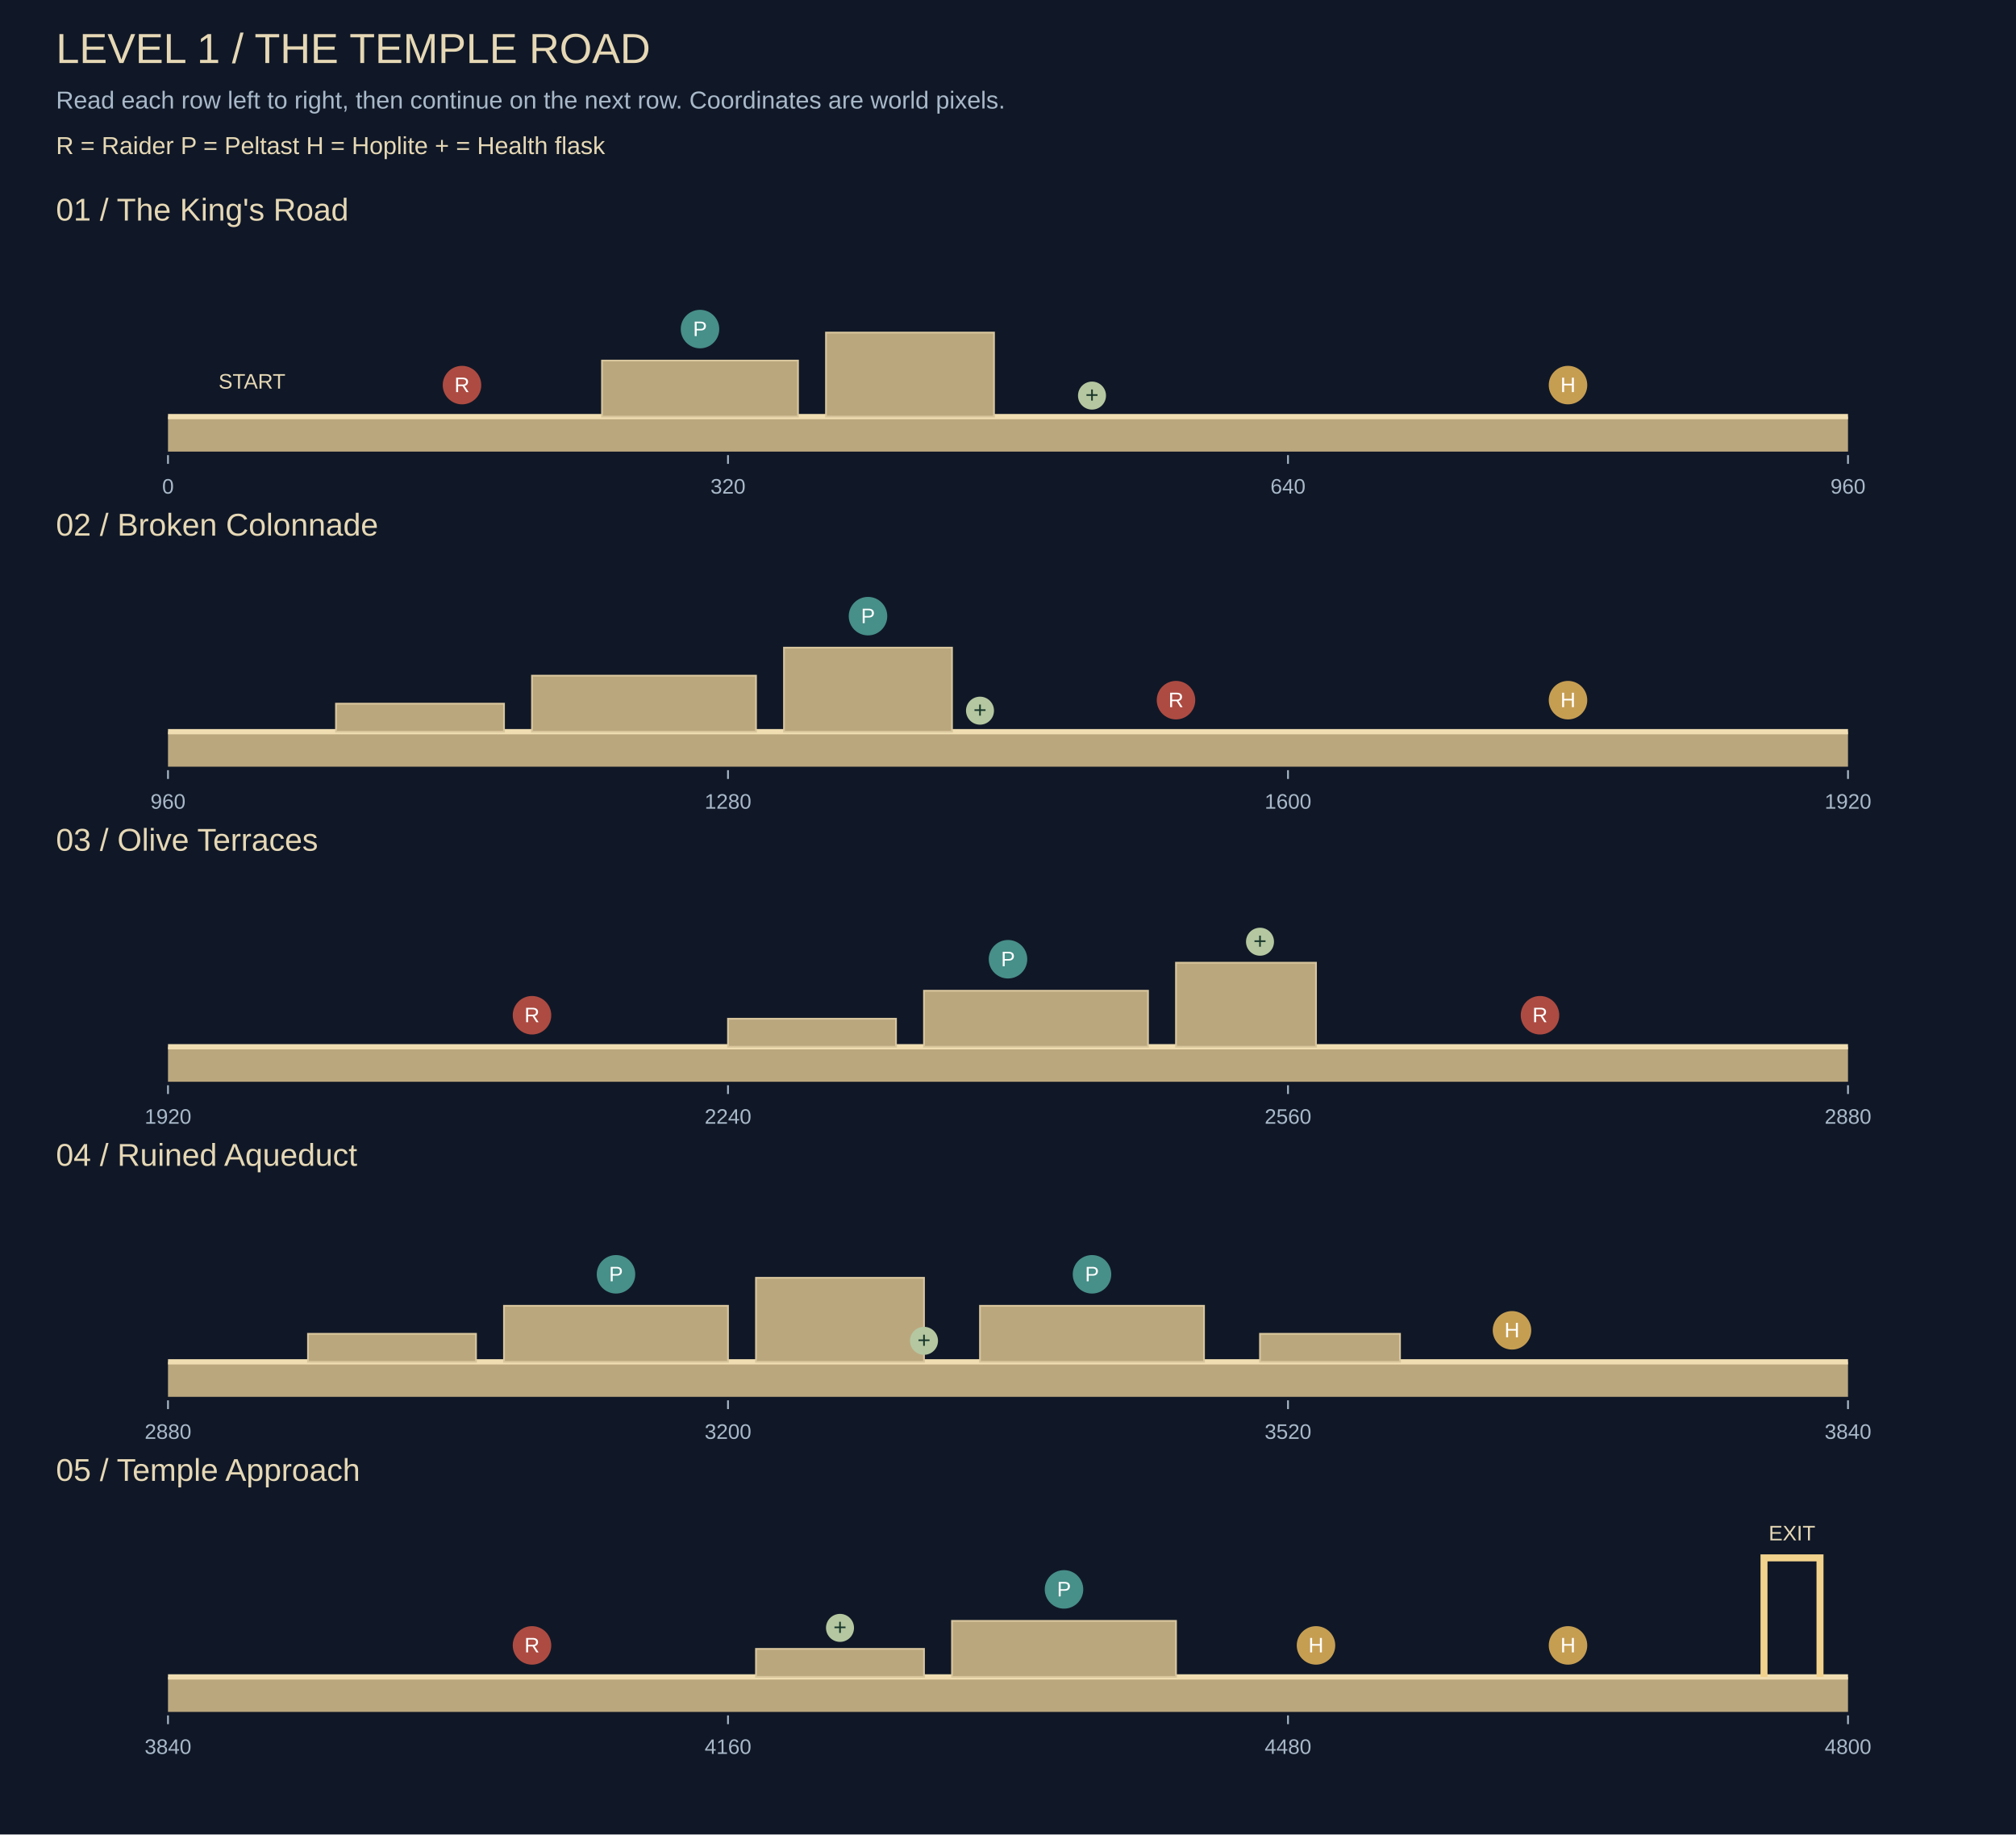
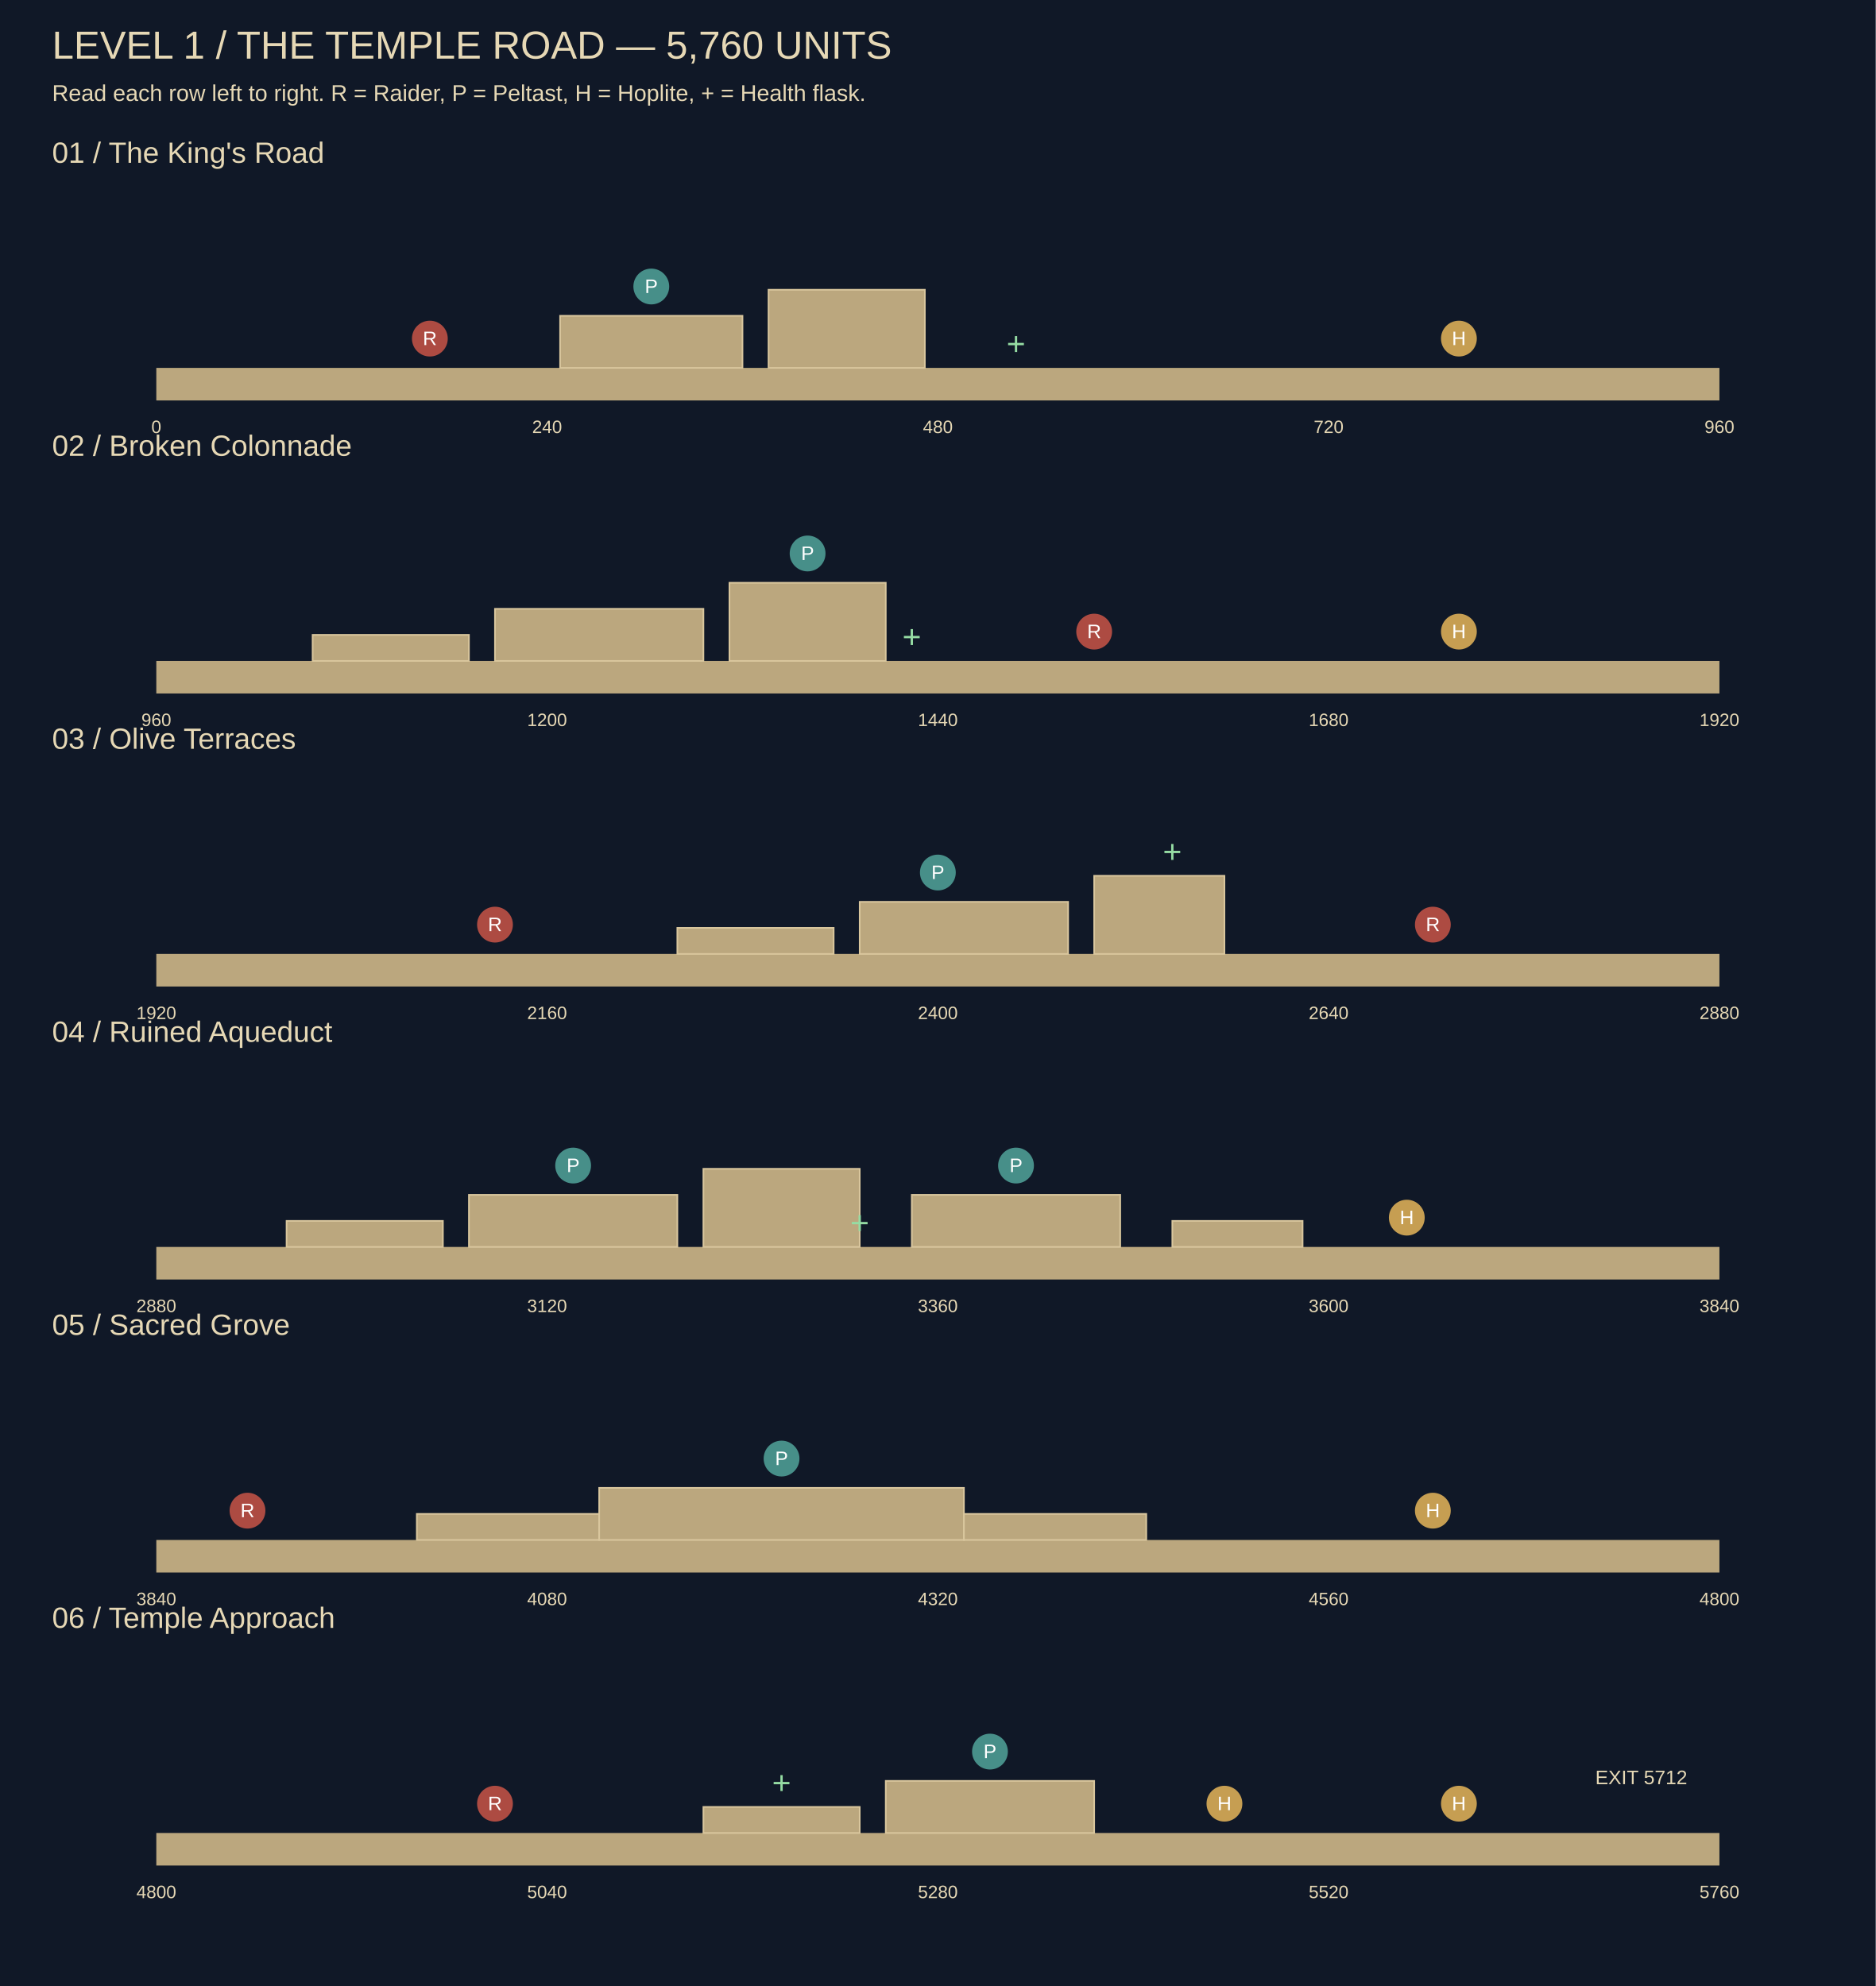
- <svg xmlns="http://www.w3.org/2000/svg" width="1152" height="1048" viewBox="0 0 1152 1048" role="img" aria-labelledby="title desc">
-   <rect width="1152" height="1048" fill="#101827" />
+ <svg xmlns="http://www.w3.org/2000/svg" width="1152" height="1220" viewBox="0 0 1152 1220" role="img" aria-labelledby="title desc">
+   <rect width="1152" height="1220" fill="#101827" />
  <g font-family="Arial,sans-serif" fill="#e6d8b5">
-     <text x="32" y="36" font-size="24">LEVEL 1 / THE TEMPLE ROAD</text>
-     <text x="32" y="62" font-size="14" fill="#a9b9c9">Read each row left to right, then continue on the next row. Coordinates are world pixels.</text>
-     <text x="32" y="88" font-size="14">R = Raider    P = Peltast    H = Hoplite    + = Health flask</text>
-     <text x="32" y="126" font-size="18">01 / The King's Road</text>
-     <rect x="96" y="238" width="960" height="20" fill="#bba77e" />
-     <path d="M96 238H1056" stroke="#f0deb2" stroke-width="3" />
-     <rect x="344" y="206" width="112" height="32" fill="#bba77e" stroke="#d9c69d" />
-     <rect x="472" y="190" width="96" height="48" fill="#bba77e" stroke="#d9c69d" />
+     <text x="32" y="36" font-size="24">LEVEL 1 / THE TEMPLE ROAD — 5,760 UNITS</text>
+     <text x="32" y="62" font-size="14">Read each row left to right. R = Raider, P = Peltast, H = Hoplite, + = Health flask.</text>
+     <text x="32" y="100" font-size="18">01 / The King's Road</text>
+     <rect x="96" y="226" width="960" height="20" fill="#bba77e" />
+     <rect x="344" y="194" width="112" height="32" fill="#bba77e" stroke="#d9c69d" />
+     <rect x="472" y="178" width="96" height="48" fill="#bba77e" stroke="#d9c69d" />
    <g>
-       <circle cx="264" cy="220" r="11" fill="#ad4b42" />
-       <text x="264" y="224" text-anchor="middle" fill="white" font-size="12">R</text>
+       <circle cx="264" cy="208" r="11" fill="#ad4b42" />
+       <text x="264" y="212" text-anchor="middle" fill="white" font-size="12">R</text>
    </g>
    <g>
-       <circle cx="400" cy="188" r="11" fill="#478f89" />
-       <text x="400" y="192" text-anchor="middle" fill="white" font-size="12">P</text>
+       <circle cx="400" cy="176" r="11" fill="#478f89" />
+       <text x="400" y="180" text-anchor="middle" fill="white" font-size="12">P</text>
    </g>
    <g>
-       <circle cx="896" cy="220" r="11" fill="#c69e52" />
-       <text x="896" y="224" text-anchor="middle" fill="white" font-size="12">H</text>
+       <circle cx="896" cy="208" r="11" fill="#c69e52" />
+       <text x="896" y="212" text-anchor="middle" fill="white" font-size="12">H</text>
+     </g>
+     <text x="624" y="218" text-anchor="middle" fill="#95dca3" font-size="20">+</text>
+     <text x="96" y="266" font-size="11" text-anchor="middle">0</text>
+     <text x="336" y="266" font-size="11" text-anchor="middle">240</text>
+     <text x="576" y="266" font-size="11" text-anchor="middle">480</text>
+     <text x="816" y="266" font-size="11" text-anchor="middle">720</text>
+     <text x="1056" y="266" font-size="11" text-anchor="middle">960</text>
+     <text x="32" y="280" font-size="18">02 / Broken Colonnade</text>
+     <rect x="96" y="406" width="960" height="20" fill="#bba77e" />
+     <rect x="192" y="390" width="96" height="16" fill="#bba77e" stroke="#d9c69d" />
+     <rect x="304" y="374" width="128" height="32" fill="#bba77e" stroke="#d9c69d" />
+     <rect x="448" y="358" width="96" height="48" fill="#bba77e" stroke="#d9c69d" />
+     <g>
+       <circle cx="496" cy="340" r="11" fill="#478f89" />
+       <text x="496" y="344" text-anchor="middle" fill="white" font-size="12">P</text>
    </g>
    <g>
-       <circle cx="624" cy="226" r="8" fill="#b4c7a0" />
-       <text x="624" y="230" text-anchor="middle" fill="#17352b" font-size="13">+</text>
-     </g>
-     <path d="M96 260v5" stroke="#a9b9c9" />
-     <text x="96" y="282" text-anchor="middle" font-size="12" fill="#a9b9c9">0</text>
-     <path d="M416 260v5" stroke="#a9b9c9" />
-     <text x="416" y="282" text-anchor="middle" font-size="12" fill="#a9b9c9">320</text>
-     <path d="M736 260v5" stroke="#a9b9c9" />
-     <text x="736" y="282" text-anchor="middle" font-size="12" fill="#a9b9c9">640</text>
-     <path d="M1056 260v5" stroke="#a9b9c9" />
-     <text x="1056" y="282" text-anchor="middle" font-size="12" fill="#a9b9c9">960</text>
-     <text x="144" y="222" text-anchor="middle" font-size="12">START</text>
-     <text x="32" y="306" font-size="18">02 / Broken Colonnade</text>
-     <rect x="96" y="418" width="960" height="20" fill="#bba77e" />
-     <path d="M96 418H1056" stroke="#f0deb2" stroke-width="3" />
-     <rect x="192" y="402" width="96" height="16" fill="#bba77e" stroke="#d9c69d" />
-     <rect x="304" y="386" width="128" height="32" fill="#bba77e" stroke="#d9c69d" />
-     <rect x="448" y="370" width="96" height="48" fill="#bba77e" stroke="#d9c69d" />
-     <g>
-       <circle cx="496" cy="352" r="11" fill="#478f89" />
-       <text x="496" y="356" text-anchor="middle" fill="white" font-size="12">P</text>
+       <circle cx="672" cy="388" r="11" fill="#ad4b42" />
+       <text x="672" y="392" text-anchor="middle" fill="white" font-size="12">R</text>
    </g>
    <g>
-       <circle cx="672" cy="400" r="11" fill="#ad4b42" />
-       <text x="672" y="404" text-anchor="middle" fill="white" font-size="12">R</text>
+       <circle cx="896" cy="388" r="11" fill="#c69e52" />
+       <text x="896" y="392" text-anchor="middle" fill="white" font-size="12">H</text>
+     </g>
+     <text x="560" y="398" text-anchor="middle" fill="#95dca3" font-size="20">+</text>
+     <text x="96" y="446" font-size="11" text-anchor="middle">960</text>
+     <text x="336" y="446" font-size="11" text-anchor="middle">1200</text>
+     <text x="576" y="446" font-size="11" text-anchor="middle">1440</text>
+     <text x="816" y="446" font-size="11" text-anchor="middle">1680</text>
+     <text x="1056" y="446" font-size="11" text-anchor="middle">1920</text>
+     <text x="32" y="460" font-size="18">03 / Olive Terraces</text>
+     <rect x="96" y="586" width="960" height="20" fill="#bba77e" />
+     <rect x="416" y="570" width="96" height="16" fill="#bba77e" stroke="#d9c69d" />
+     <rect x="528" y="554" width="128" height="32" fill="#bba77e" stroke="#d9c69d" />
+     <rect x="672" y="538" width="80" height="48" fill="#bba77e" stroke="#d9c69d" />
+     <g>
+       <circle cx="304" cy="568" r="11" fill="#ad4b42" />
+       <text x="304" y="572" text-anchor="middle" fill="white" font-size="12">R</text>
    </g>
    <g>
-       <circle cx="896" cy="400" r="11" fill="#c69e52" />
-       <text x="896" y="404" text-anchor="middle" fill="white" font-size="12">H</text>
+       <circle cx="576" cy="536" r="11" fill="#478f89" />
+       <text x="576" y="540" text-anchor="middle" fill="white" font-size="12">P</text>
    </g>
    <g>
-       <circle cx="560" cy="406" r="8" fill="#b4c7a0" />
-       <text x="560" y="410" text-anchor="middle" fill="#17352b" font-size="13">+</text>
+       <circle cx="880" cy="568" r="11" fill="#ad4b42" />
+       <text x="880" y="572" text-anchor="middle" fill="white" font-size="12">R</text>
    </g>
-     <path d="M96 440v5" stroke="#a9b9c9" />
-     <text x="96" y="462" text-anchor="middle" font-size="12" fill="#a9b9c9">960</text>
-     <path d="M416 440v5" stroke="#a9b9c9" />
-     <text x="416" y="462" text-anchor="middle" font-size="12" fill="#a9b9c9">1280</text>
-     <path d="M736 440v5" stroke="#a9b9c9" />
-     <text x="736" y="462" text-anchor="middle" font-size="12" fill="#a9b9c9">1600</text>
-     <path d="M1056 440v5" stroke="#a9b9c9" />
-     <text x="1056" y="462" text-anchor="middle" font-size="12" fill="#a9b9c9">1920</text>
-     <text x="32" y="486" font-size="18">03 / Olive Terraces</text>
-     <rect x="96" y="598" width="960" height="20" fill="#bba77e" />
-     <path d="M96 598H1056" stroke="#f0deb2" stroke-width="3" />
-     <rect x="416" y="582" width="96" height="16" fill="#bba77e" stroke="#d9c69d" />
-     <rect x="528" y="566" width="128" height="32" fill="#bba77e" stroke="#d9c69d" />
-     <rect x="672" y="550" width="80" height="48" fill="#bba77e" stroke="#d9c69d" />
+     <text x="720" y="530" text-anchor="middle" fill="#95dca3" font-size="20">+</text>
+     <text x="96" y="626" font-size="11" text-anchor="middle">1920</text>
+     <text x="336" y="626" font-size="11" text-anchor="middle">2160</text>
+     <text x="576" y="626" font-size="11" text-anchor="middle">2400</text>
+     <text x="816" y="626" font-size="11" text-anchor="middle">2640</text>
+     <text x="1056" y="626" font-size="11" text-anchor="middle">2880</text>
+     <text x="32" y="640" font-size="18">04 / Ruined Aqueduct</text>
+     <rect x="96" y="766" width="960" height="20" fill="#bba77e" />
+     <rect x="176" y="750" width="96" height="16" fill="#bba77e" stroke="#d9c69d" />
+     <rect x="288" y="734" width="128" height="32" fill="#bba77e" stroke="#d9c69d" />
+     <rect x="432" y="718" width="96" height="48" fill="#bba77e" stroke="#d9c69d" />
+     <rect x="560" y="734" width="128" height="32" fill="#bba77e" stroke="#d9c69d" />
+     <rect x="720" y="750" width="80" height="16" fill="#bba77e" stroke="#d9c69d" />
    <g>
-       <circle cx="304" cy="580" r="11" fill="#ad4b42" />
-       <text x="304" y="584" text-anchor="middle" fill="white" font-size="12">R</text>
+       <circle cx="352" cy="716" r="11" fill="#478f89" />
+       <text x="352" y="720" text-anchor="middle" fill="white" font-size="12">P</text>
    </g>
    <g>
-       <circle cx="576" cy="548" r="11" fill="#478f89" />
-       <text x="576" y="552" text-anchor="middle" fill="white" font-size="12">P</text>
+       <circle cx="624" cy="716" r="11" fill="#478f89" />
+       <text x="624" y="720" text-anchor="middle" fill="white" font-size="12">P</text>
    </g>
    <g>
-       <circle cx="880" cy="580" r="11" fill="#ad4b42" />
-       <text x="880" y="584" text-anchor="middle" fill="white" font-size="12">R</text>
+       <circle cx="864" cy="748" r="11" fill="#c69e52" />
+       <text x="864" y="752" text-anchor="middle" fill="white" font-size="12">H</text>
+     </g>
+     <text x="528" y="758" text-anchor="middle" fill="#95dca3" font-size="20">+</text>
+     <text x="96" y="806" font-size="11" text-anchor="middle">2880</text>
+     <text x="336" y="806" font-size="11" text-anchor="middle">3120</text>
+     <text x="576" y="806" font-size="11" text-anchor="middle">3360</text>
+     <text x="816" y="806" font-size="11" text-anchor="middle">3600</text>
+     <text x="1056" y="806" font-size="11" text-anchor="middle">3840</text>
+     <text x="32" y="820" font-size="18">05 / Sacred Grove</text>
+     <rect x="96" y="946" width="960" height="20" fill="#bba77e" />
+     <rect x="256" y="930" width="112" height="16" fill="#bba77e" stroke="#d9c69d" />
+     <rect x="368" y="914" width="224" height="32" fill="#bba77e" stroke="#d9c69d" />
+     <rect x="592" y="930" width="112" height="16" fill="#bba77e" stroke="#d9c69d" />
+     <g>
+       <circle cx="152" cy="928" r="11" fill="#ad4b42" />
+       <text x="152" y="932" text-anchor="middle" fill="white" font-size="12">R</text>
    </g>
    <g>
-       <circle cx="720" cy="538" r="8" fill="#b4c7a0" />
-       <text x="720" y="542" text-anchor="middle" fill="#17352b" font-size="13">+</text>
-     </g>
-     <path d="M96 620v5" stroke="#a9b9c9" />
-     <text x="96" y="642" text-anchor="middle" font-size="12" fill="#a9b9c9">1920</text>
-     <path d="M416 620v5" stroke="#a9b9c9" />
-     <text x="416" y="642" text-anchor="middle" font-size="12" fill="#a9b9c9">2240</text>
-     <path d="M736 620v5" stroke="#a9b9c9" />
-     <text x="736" y="642" text-anchor="middle" font-size="12" fill="#a9b9c9">2560</text>
-     <path d="M1056 620v5" stroke="#a9b9c9" />
-     <text x="1056" y="642" text-anchor="middle" font-size="12" fill="#a9b9c9">2880</text>
-     <text x="32" y="666" font-size="18">04 / Ruined Aqueduct</text>
-     <rect x="96" y="778" width="960" height="20" fill="#bba77e" />
-     <path d="M96 778H1056" stroke="#f0deb2" stroke-width="3" />
-     <rect x="176" y="762" width="96" height="16" fill="#bba77e" stroke="#d9c69d" />
-     <rect x="288" y="746" width="128" height="32" fill="#bba77e" stroke="#d9c69d" />
-     <rect x="432" y="730" width="96" height="48" fill="#bba77e" stroke="#d9c69d" />
-     <rect x="560" y="746" width="128" height="32" fill="#bba77e" stroke="#d9c69d" />
-     <rect x="720" y="762" width="80" height="16" fill="#bba77e" stroke="#d9c69d" />
-     <g>
-       <circle cx="352" cy="728" r="11" fill="#478f89" />
-       <text x="352" y="732" text-anchor="middle" fill="white" font-size="12">P</text>
+       <circle cx="480" cy="896" r="11" fill="#478f89" />
+       <text x="480" y="900" text-anchor="middle" fill="white" font-size="12">P</text>
    </g>
    <g>
-       <circle cx="624" cy="728" r="11" fill="#478f89" />
-       <text x="624" y="732" text-anchor="middle" fill="white" font-size="12">P</text>
+       <circle cx="880" cy="928" r="11" fill="#c69e52" />
+       <text x="880" y="932" text-anchor="middle" fill="white" font-size="12">H</text>
+     </g>
+     <text x="96" y="986" font-size="11" text-anchor="middle">3840</text>
+     <text x="336" y="986" font-size="11" text-anchor="middle">4080</text>
+     <text x="576" y="986" font-size="11" text-anchor="middle">4320</text>
+     <text x="816" y="986" font-size="11" text-anchor="middle">4560</text>
+     <text x="1056" y="986" font-size="11" text-anchor="middle">4800</text>
+     <text x="32" y="1000" font-size="18">06 / Temple Approach</text>
+     <rect x="96" y="1126" width="960" height="20" fill="#bba77e" />
+     <rect x="432" y="1110" width="96" height="16" fill="#bba77e" stroke="#d9c69d" />
+     <rect x="544" y="1094" width="128" height="32" fill="#bba77e" stroke="#d9c69d" />
+     <g>
+       <circle cx="304" cy="1108" r="11" fill="#ad4b42" />
+       <text x="304" y="1112" text-anchor="middle" fill="white" font-size="12">R</text>
    </g>
    <g>
-       <circle cx="864" cy="760" r="11" fill="#c69e52" />
-       <text x="864" y="764" text-anchor="middle" fill="white" font-size="12">H</text>
+       <circle cx="608" cy="1076" r="11" fill="#478f89" />
+       <text x="608" y="1080" text-anchor="middle" fill="white" font-size="12">P</text>
    </g>
    <g>
-       <circle cx="528" cy="766" r="8" fill="#b4c7a0" />
-       <text x="528" y="770" text-anchor="middle" fill="#17352b" font-size="13">+</text>
-     </g>
-     <path d="M96 800v5" stroke="#a9b9c9" />
-     <text x="96" y="822" text-anchor="middle" font-size="12" fill="#a9b9c9">2880</text>
-     <path d="M416 800v5" stroke="#a9b9c9" />
-     <text x="416" y="822" text-anchor="middle" font-size="12" fill="#a9b9c9">3200</text>
-     <path d="M736 800v5" stroke="#a9b9c9" />
-     <text x="736" y="822" text-anchor="middle" font-size="12" fill="#a9b9c9">3520</text>
-     <path d="M1056 800v5" stroke="#a9b9c9" />
-     <text x="1056" y="822" text-anchor="middle" font-size="12" fill="#a9b9c9">3840</text>
-     <text x="32" y="846" font-size="18">05 / Temple Approach</text>
-     <rect x="96" y="958" width="960" height="20" fill="#bba77e" />
-     <path d="M96 958H1056" stroke="#f0deb2" stroke-width="3" />
-     <rect x="432" y="942" width="96" height="16" fill="#bba77e" stroke="#d9c69d" />
-     <rect x="544" y="926" width="128" height="32" fill="#bba77e" stroke="#d9c69d" />
-     <g>
-       <circle cx="304" cy="940" r="11" fill="#ad4b42" />
-       <text x="304" y="944" text-anchor="middle" fill="white" font-size="12">R</text>
+       <circle cx="752" cy="1108" r="11" fill="#c69e52" />
+       <text x="752" y="1112" text-anchor="middle" fill="white" font-size="12">H</text>
    </g>
    <g>
-       <circle cx="608" cy="908" r="11" fill="#478f89" />
-       <text x="608" y="912" text-anchor="middle" fill="white" font-size="12">P</text>
+       <circle cx="896" cy="1108" r="11" fill="#c69e52" />
+       <text x="896" y="1112" text-anchor="middle" fill="white" font-size="12">H</text>
    </g>
-     <g>
-       <circle cx="752" cy="940" r="11" fill="#c69e52" />
-       <text x="752" y="944" text-anchor="middle" fill="white" font-size="12">H</text>
-     </g>
-     <g>
-       <circle cx="896" cy="940" r="11" fill="#c69e52" />
-       <text x="896" y="944" text-anchor="middle" fill="white" font-size="12">H</text>
-     </g>
-     <g>
-       <circle cx="480" cy="930" r="8" fill="#b4c7a0" />
-       <text x="480" y="934" text-anchor="middle" fill="#17352b" font-size="13">+</text>
-     </g>
-     <path d="M96 980v5" stroke="#a9b9c9" />
-     <text x="96" y="1002" text-anchor="middle" font-size="12" fill="#a9b9c9">3840</text>
-     <path d="M416 980v5" stroke="#a9b9c9" />
-     <text x="416" y="1002" text-anchor="middle" font-size="12" fill="#a9b9c9">4160</text>
-     <path d="M736 980v5" stroke="#a9b9c9" />
-     <text x="736" y="1002" text-anchor="middle" font-size="12" fill="#a9b9c9">4480</text>
-     <path d="M1056 980v5" stroke="#a9b9c9" />
-     <text x="1056" y="1002" text-anchor="middle" font-size="12" fill="#a9b9c9">4800</text>
-     <path d="M1008 958v-68h32v68" fill="none" stroke="#f1d28c" stroke-width="4" />
-     <text x="1024" y="880" text-anchor="middle" font-size="12">EXIT</text>
+     <text x="480" y="1102" text-anchor="middle" fill="#95dca3" font-size="20">+</text>
+     <text x="96" y="1166" font-size="11" text-anchor="middle">4800</text>
+     <text x="336" y="1166" font-size="11" text-anchor="middle">5040</text>
+     <text x="576" y="1166" font-size="11" text-anchor="middle">5280</text>
+     <text x="816" y="1166" font-size="11" text-anchor="middle">5520</text>
+     <text x="1056" y="1166" font-size="11" text-anchor="middle">5760</text>
+     <text x="1008" y="1096" font-size="12" text-anchor="middle">EXIT 5712</text>
  </g>
</svg>
